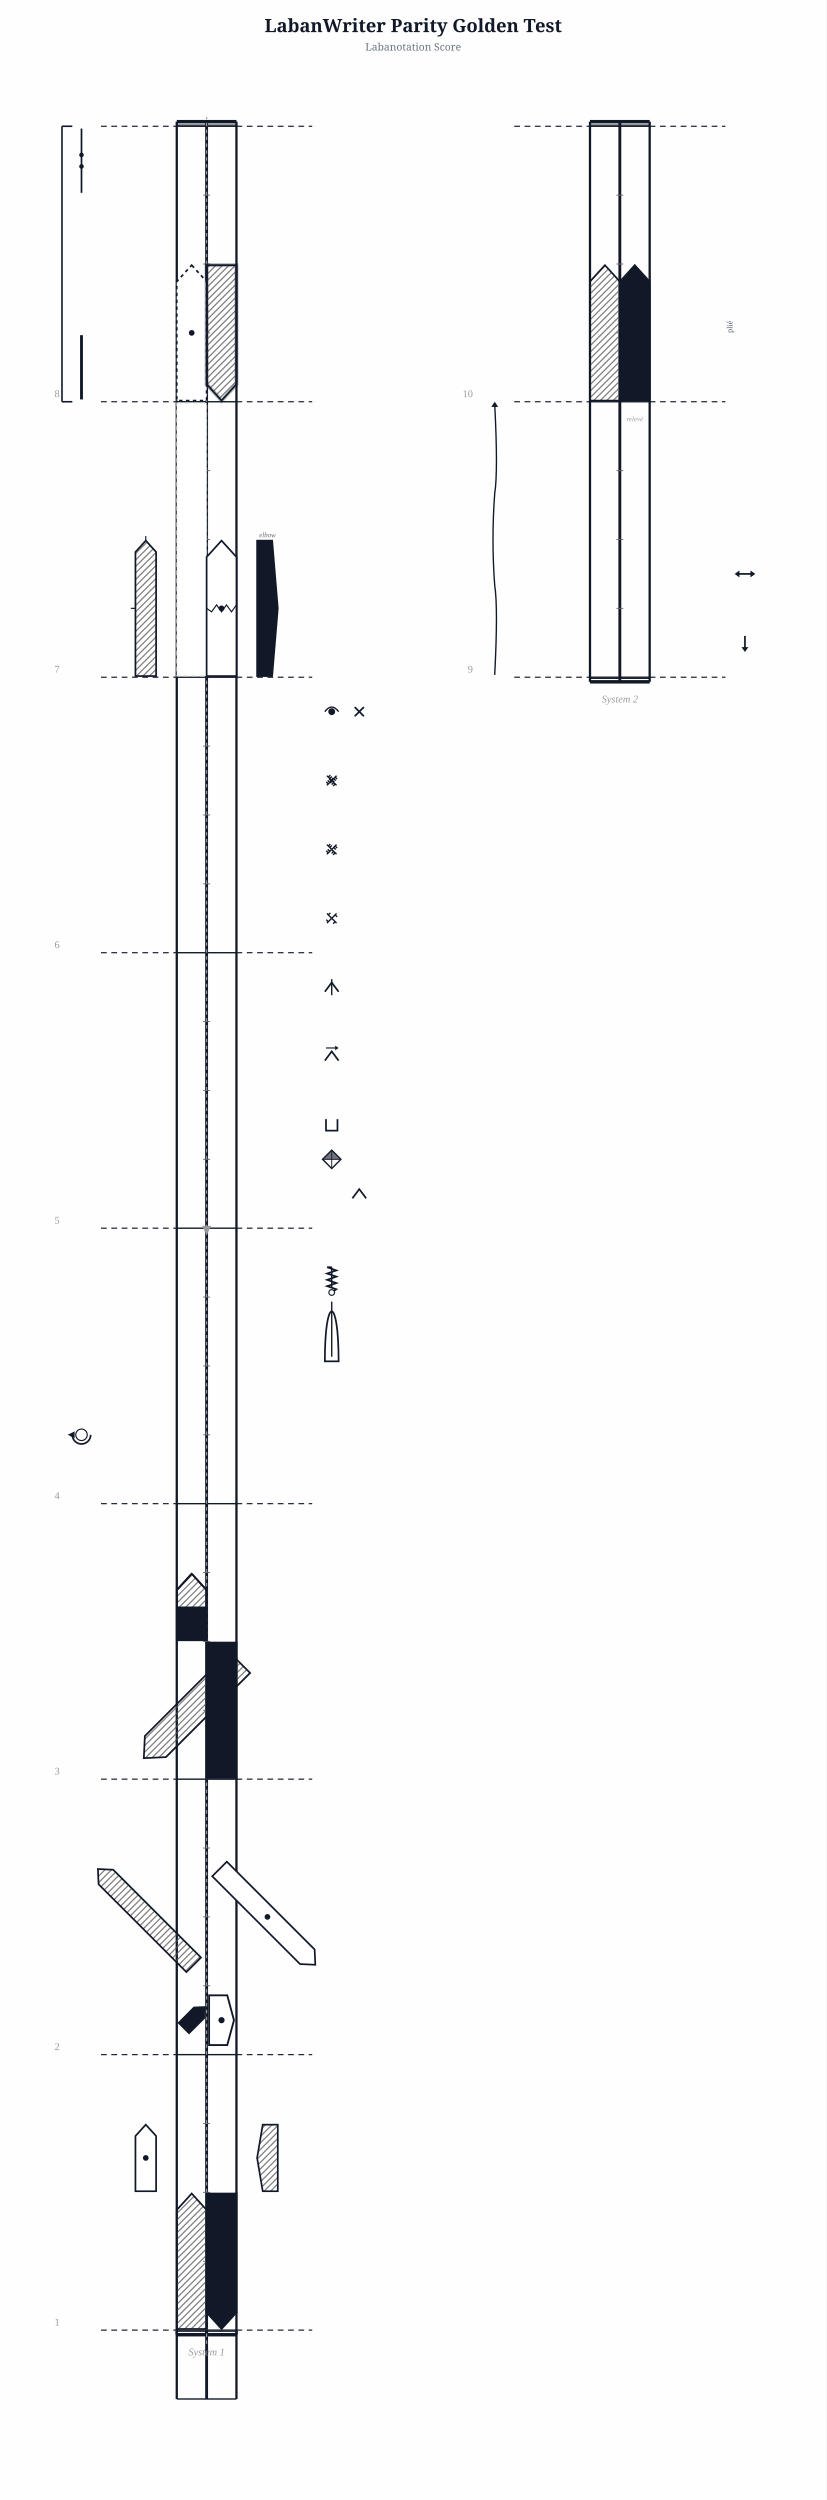
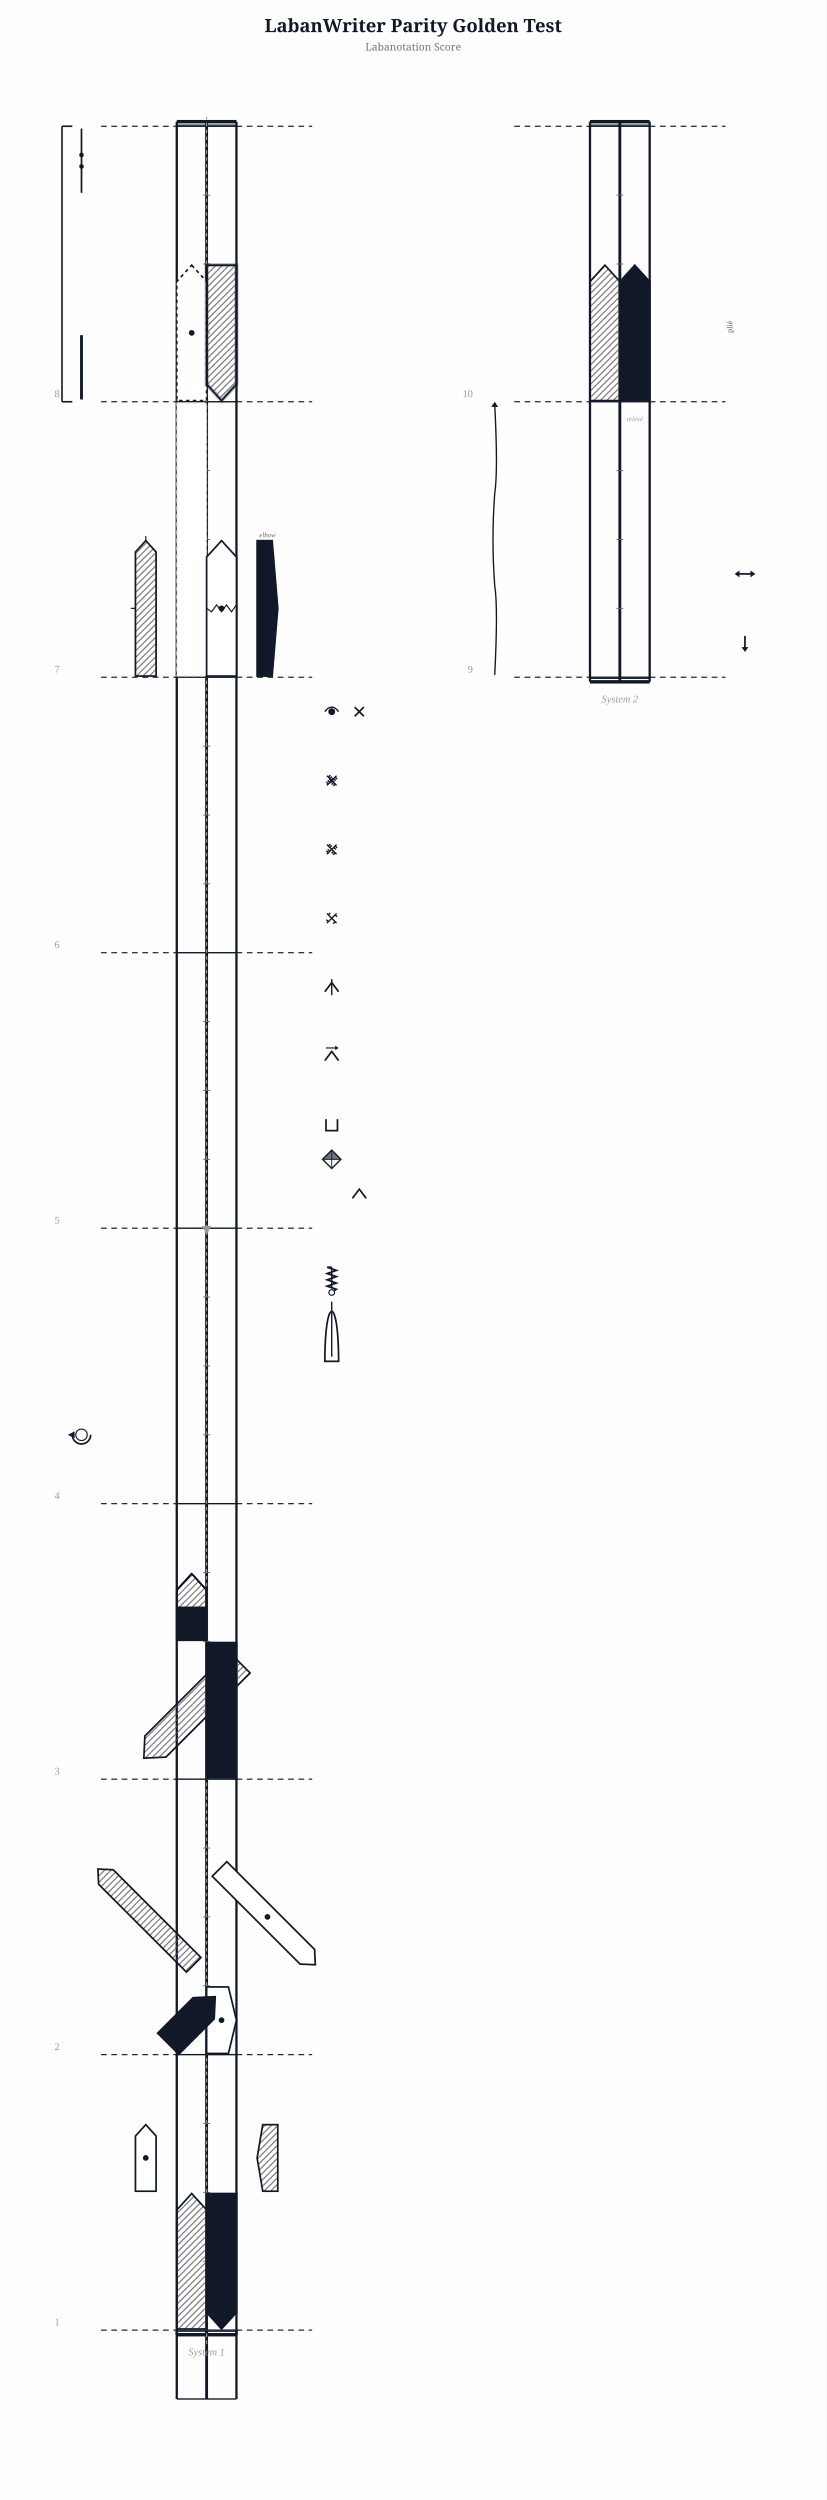
<svg xmlns="http://www.w3.org/2000/svg" width="720" height="2178" viewBox="0 0 720 2178">
  <rect x="0" y="0" width="720" height="2178" fill="#fefefe" />
  <defs>
    <pattern id="laban-hatch" patternUnits="userSpaceOnUse" width="4" height="4" patternTransform="rotate(45)">
      <line x1="0" y1="0" x2="0" y2="4" stroke="#555" stroke-width="1.5" />
    </pattern>
    <marker id="arrow" viewBox="0 0 10 10" refX="8" refY="5" markerWidth="6" markerHeight="6" orient="auto-start-reverse">
      <path d="M 0 0 L 10 5 L 0 10 Z" fill="#111827" />
    </marker>
    <symbol id="laban-dir-backward-high" viewBox="-2.0 -2.0 24.0 44.0">
      <path d="M 0.0 0.0 L 20.0 0.0 L 20.0 29.2 L 10.0 40.0 L 0.0 29.2 Z" fill="url(#laban-hatch)" stroke="#111827" stroke-width="1.5" />
    </symbol>
    <symbol id="laban-dir-backward-low" viewBox="-2.0 -2.0 24.0 44.0">
      <path d="M 0.0 0.0 L 20.0 0.0 L 20.0 29.2 L 10.0 40.0 L 0.0 29.2 Z" fill="#111827" stroke="#111827" stroke-width="1.5" />
    </symbol>
    <symbol id="laban-dir-diagonal_backward_left-middle" viewBox="-13.2 -3.2 39.3 39.3">
      <path d="M -11.2 12.9 L 2.9 -1.2 L 23.6 19.4 L 24.1 34.1 L 9.4 33.6 Z" fill="#ffffff" stroke="#111827" stroke-width="1.5" />
      <circle cx="10.0" cy="20.0" r="2.5" fill="#111827" />
    </symbol>
    <symbol id="laban-dir-diagonal_backward_right-high" viewBox="-6.1 -3.2 39.3 39.3">
      <path d="M 17.1 -1.2 L 31.2 12.9 L 10.6 33.6 L -4.1 34.1 L -3.6 19.4 Z" fill="url(#laban-hatch)" stroke="#111827" stroke-width="1.5" />
    </symbol>
    <symbol id="laban-dir-diagonal_forward_left-low" viewBox="-13.2 3.9 39.3 39.3">
      <path d="M 24.1 5.9 L 23.6 20.6 L 2.9 41.2 L -11.2 27.1 L 9.4 6.4 Z" fill="#111827" stroke="#111827" stroke-width="1.5" />
    </symbol>
    <symbol id="laban-dir-diagonal_forward_right-high" viewBox="-6.1 3.9 39.3 39.3">
      <path d="M -4.1 5.9 L 10.6 6.4 L 31.2 27.1 L 17.1 41.2 L -3.6 20.6 Z" fill="url(#laban-hatch)" stroke="#111827" stroke-width="1.5" />
    </symbol>
    <symbol id="laban-dir-forward-high" viewBox="-2.0 -2.0 24.0 44.0">
      <path d="M 10.0 0.0 L 20.0 10.8 L 20.0 40.0 L 0.0 40.0 L 0.0 10.8 Z" fill="url(#laban-hatch)" stroke="#111827" stroke-width="1.5" />
    </symbol>
    <symbol id="laban-dir-forward-low" viewBox="-2.0 -2.0 24.0 44.0">
      <path d="M 10.0 0.0 L 20.0 10.8 L 20.0 40.0 L 0.0 40.0 L 0.0 10.8 Z" fill="#111827" stroke="#111827" stroke-width="1.5" />
    </symbol>
    <symbol id="laban-dir-forward-middle" viewBox="-2.0 -2.0 24.0 44.0">
      <path d="M 10.0 0.0 L 20.0 10.8 L 20.0 40.0 L 0.0 40.0 L 0.0 10.8 Z" fill="#ffffff" stroke="#111827" stroke-width="1.5" />
      <circle cx="10.0" cy="20.0" r="2.5" fill="#111827" />
    </symbol>
    <symbol id="laban-dir-left-high" viewBox="-2.0 -2.0 24.0 44.0">
      <path d="M 20.0 0.0 L 20.0 40.0 L 5.4 40.0 L 0.0 20.0 L 5.4 0.0 Z" fill="url(#laban-hatch)" stroke="#111827" stroke-width="1.5" />
    </symbol>
    <symbol id="laban-dir-place-low" viewBox="-2.0 -2.0 24.0 44.0">
      <path d="M 0.0 0.0 L 20.0 0.0 L 20.0 40.0 L 0.0 40.0 Z" fill="#111827" stroke="#111827" stroke-width="1.5" />
    </symbol>
    <symbol id="laban-dir-right-low" viewBox="-2.0 -2.0 24.0 44.0">
      <path d="M 0.0 0.0 L 14.6 0.0 L 20.0 20.0 L 14.6 40.0 L 0.0 40.0 Z" fill="#111827" stroke="#111827" stroke-width="1.5" />
    </symbol>
    <symbol id="laban-dir-right-middle" viewBox="-2.0 -2.0 24.0 44.0">
      <path d="M 0.0 0.0 L 14.6 0.0 L 20.0 20.0 L 14.6 40.0 L 0.0 40.0 Z" fill="#ffffff" stroke="#111827" stroke-width="1.5" />
      <circle cx="10.0" cy="20.0" r="2.5" fill="#111827" />
    </symbol>
  </defs>
  <text x="360.0" y="28" text-anchor="middle" font-size="16" font-weight="700" font-family="serif" fill="#111827">LabanWriter Parity Golden Test</text>
  <text x="360.0" y="44" text-anchor="middle" font-size="9" font-family="serif" fill="#6b7280">Labanotation Score</text>
  <g class="laban-system" data-system="1" data-measures="1-8">
    <line x1="154.0" y1="106.0" x2="154.0" y2="2034.0" stroke="#111827" stroke-width="2" />
    <line x1="206.0" y1="106.0" x2="206.0" y2="2034.0" stroke="#111827" stroke-width="2" />
    <line x1="180.0" y1="106.0" x2="180.0" y2="2034.0" stroke="#111827" stroke-width="2.5" />
    <line x1="154.0" y1="2030.0" x2="206.0" y2="2030.0" stroke="#111827" stroke-width="1.2" />
    <line x1="88.0" y1="2030.0" x2="154.0" y2="2030.0" stroke="#111827" stroke-width="1" stroke-dasharray="5,4" />
    <line x1="206.0" y1="2030.0" x2="272.0" y2="2030.0" stroke="#111827" stroke-width="1" stroke-dasharray="5,4" />
    <line x1="177.0" y1="1970.0" x2="183.0" y2="1970.0" stroke="#666" stroke-width="0.8" />
    <line x1="177.0" y1="1910.0" x2="183.0" y2="1910.0" stroke="#666" stroke-width="0.8" />
    <line x1="177.0" y1="1850.0" x2="183.0" y2="1850.0" stroke="#666" stroke-width="0.8" />
    <line x1="154.0" y1="1790.0" x2="206.0" y2="1790.0" stroke="#111827" stroke-width="1.2" />
    <line x1="88.0" y1="1790.0" x2="154.0" y2="1790.0" stroke="#111827" stroke-width="1" stroke-dasharray="5,4" />
    <line x1="206.0" y1="1790.0" x2="272.0" y2="1790.0" stroke="#111827" stroke-width="1" stroke-dasharray="5,4" />
    <line x1="177.0" y1="1730.0" x2="183.0" y2="1730.0" stroke="#666" stroke-width="0.8" />
    <line x1="177.0" y1="1670.0" x2="183.0" y2="1670.0" stroke="#666" stroke-width="0.8" />
    <line x1="177.0" y1="1610.0" x2="183.0" y2="1610.0" stroke="#666" stroke-width="0.8" />
    <line x1="154.0" y1="1550.0" x2="206.0" y2="1550.0" stroke="#111827" stroke-width="1.2" />
    <line x1="88.0" y1="1550.0" x2="154.0" y2="1550.0" stroke="#111827" stroke-width="1" stroke-dasharray="5,4" />
    <line x1="206.0" y1="1550.0" x2="272.0" y2="1550.0" stroke="#111827" stroke-width="1" stroke-dasharray="5,4" />
    <line x1="177.0" y1="1490.0" x2="183.0" y2="1490.0" stroke="#666" stroke-width="0.8" />
    <line x1="177.0" y1="1430.0" x2="183.0" y2="1430.0" stroke="#666" stroke-width="0.8" />
    <line x1="177.0" y1="1370.0" x2="183.0" y2="1370.0" stroke="#666" stroke-width="0.8" />
    <line x1="154.0" y1="1310.0" x2="206.0" y2="1310.0" stroke="#111827" stroke-width="1.2" />
    <line x1="88.0" y1="1310.0" x2="154.0" y2="1310.0" stroke="#111827" stroke-width="1" stroke-dasharray="5,4" />
    <line x1="206.0" y1="1310.0" x2="272.0" y2="1310.0" stroke="#111827" stroke-width="1" stroke-dasharray="5,4" />
    <line x1="177.0" y1="1250.0" x2="183.0" y2="1250.0" stroke="#666" stroke-width="0.8" />
    <line x1="177.0" y1="1190.0" x2="183.0" y2="1190.0" stroke="#666" stroke-width="0.8" />
    <line x1="177.0" y1="1130.0" x2="183.0" y2="1130.0" stroke="#666" stroke-width="0.8" />
    <line x1="154.0" y1="1070.0" x2="206.0" y2="1070.0" stroke="#111827" stroke-width="1.2" />
    <line x1="88.0" y1="1070.0" x2="154.0" y2="1070.0" stroke="#111827" stroke-width="1" stroke-dasharray="5,4" />
    <line x1="206.0" y1="1070.0" x2="272.0" y2="1070.0" stroke="#111827" stroke-width="1" stroke-dasharray="5,4" />
    <line x1="177.0" y1="1010.0" x2="183.0" y2="1010.0" stroke="#666" stroke-width="0.8" />
    <line x1="177.0" y1="950.0" x2="183.0" y2="950.0" stroke="#666" stroke-width="0.8" />
    <line x1="177.0" y1="890.0" x2="183.0" y2="890.0" stroke="#666" stroke-width="0.8" />
    <line x1="154.0" y1="830.0" x2="206.0" y2="830.0" stroke="#111827" stroke-width="1.2" />
    <line x1="88.0" y1="830.0" x2="154.0" y2="830.0" stroke="#111827" stroke-width="1" stroke-dasharray="5,4" />
    <line x1="206.0" y1="830.0" x2="272.0" y2="830.0" stroke="#111827" stroke-width="1" stroke-dasharray="5,4" />
    <line x1="177.0" y1="770.0" x2="183.0" y2="770.0" stroke="#666" stroke-width="0.8" />
    <line x1="177.0" y1="710.0" x2="183.0" y2="710.0" stroke="#666" stroke-width="0.8" />
    <line x1="177.0" y1="650.0" x2="183.0" y2="650.0" stroke="#666" stroke-width="0.8" />
    <line x1="154.0" y1="590.0" x2="206.0" y2="590.0" stroke="#111827" stroke-width="1.2" />
    <line x1="88.0" y1="590.0" x2="154.0" y2="590.0" stroke="#111827" stroke-width="1" stroke-dasharray="5,4" />
    <line x1="206.0" y1="590.0" x2="272.0" y2="590.0" stroke="#111827" stroke-width="1" stroke-dasharray="5,4" />
    <line x1="177.0" y1="530.0" x2="183.0" y2="530.0" stroke="#666" stroke-width="0.8" />
    <line x1="177.0" y1="470.0" x2="183.0" y2="470.0" stroke="#666" stroke-width="0.8" />
    <line x1="177.0" y1="410.0" x2="183.0" y2="410.0" stroke="#666" stroke-width="0.8" />
    <line x1="154.0" y1="350.0" x2="206.0" y2="350.0" stroke="#111827" stroke-width="1.2" />
    <line x1="88.0" y1="350.0" x2="154.0" y2="350.0" stroke="#111827" stroke-width="1" stroke-dasharray="5,4" />
    <line x1="206.0" y1="350.0" x2="272.0" y2="350.0" stroke="#111827" stroke-width="1" stroke-dasharray="5,4" />
    <line x1="154.0" y1="110.0" x2="206.0" y2="110.0" stroke="#111827" stroke-width="1.2" />
    <line x1="88.0" y1="110.0" x2="154.0" y2="110.0" stroke="#111827" stroke-width="1" stroke-dasharray="5,4" />
    <line x1="206.0" y1="110.0" x2="272.0" y2="110.0" stroke="#111827" stroke-width="1" stroke-dasharray="5,4" />
    <line x1="177.0" y1="290.0" x2="183.0" y2="290.0" stroke="#666" stroke-width="0.8" />
    <line x1="177.0" y1="230.0" x2="183.0" y2="230.0" stroke="#666" stroke-width="0.8" />
    <line x1="177.0" y1="170.0" x2="183.0" y2="170.0" stroke="#666" stroke-width="0.8" />
    <line x1="154.0" y1="2034.0" x2="206.0" y2="2034.0" stroke="#111827" stroke-width="3" />
    <line x1="154.0" y1="2031.0" x2="206.0" y2="2031.0" stroke="#111827" stroke-width="1" />
    <line x1="154.0" y1="109.0" x2="206.0" y2="109.0" stroke="#111827" stroke-width="1" />
    <line x1="154.0" y1="106.0" x2="206.0" y2="106.0" stroke="#111827" stroke-width="3" />
    <g class="laban-starting-position">
      <line x1="154.0" y1="2030.0" x2="154.0" y2="2090.0" stroke="#111827" stroke-width="2" />
      <line x1="180.0" y1="2030.0" x2="180.0" y2="2090.0" stroke="#111827" stroke-width="2.5" />
      <line x1="206.0" y1="2030.0" x2="206.0" y2="2090.0" stroke="#111827" stroke-width="2" />
      <line x1="154.0" y1="2090.0" x2="206.0" y2="2090.0" stroke="#111827" stroke-width="1.2" />
    </g>
    <text x="52.0" y="2026.0" text-anchor="end" font-size="9" fill="#999">1</text>
    <text x="52.0" y="1786.0" text-anchor="end" font-size="9" fill="#999">2</text>
    <text x="52.0" y="1546.0" text-anchor="end" font-size="9" fill="#999">3</text>
    <text x="52.0" y="1306.0" text-anchor="end" font-size="9" fill="#999">4</text>
    <text x="52.0" y="1066.0" text-anchor="end" font-size="9" fill="#999">5</text>
    <text x="52.0" y="826.0" text-anchor="end" font-size="9" fill="#999">6</text>
    <text x="52.0" y="586.0" text-anchor="end" font-size="9" fill="#999">7</text>
    <text x="52.0" y="346.0" text-anchor="end" font-size="9" fill="#999">8</text>
    <text x="180.0" y="2052.0" text-anchor="middle" font-size="9" font-style="italic" fill="#999">System 1</text>
  </g>
  <line x1="180.0" y1="2042.0" x2="180.0" y2="102.0" stroke="#999" stroke-width="1" stroke-dasharray="3,3" />
  <polygon points="176.0,1068.0 184.0,1068.0 180.0,1076.0" fill="#999" />
  <g class="laban-system" data-system="2" data-measures="9-10">
    <line x1="514.0" y1="106.0" x2="514.0" y2="594.0" stroke="#111827" stroke-width="2" />
    <line x1="566.0" y1="106.0" x2="566.0" y2="594.0" stroke="#111827" stroke-width="2" />
    <line x1="540.0" y1="106.0" x2="540.0" y2="594.0" stroke="#111827" stroke-width="2.5" />
    <line x1="514.0" y1="590.0" x2="566.0" y2="590.0" stroke="#111827" stroke-width="1.2" />
    <line x1="448.0" y1="590.0" x2="514.0" y2="590.0" stroke="#111827" stroke-width="1" stroke-dasharray="5,4" />
    <line x1="566.0" y1="590.0" x2="632.0" y2="590.0" stroke="#111827" stroke-width="1" stroke-dasharray="5,4" />
    <line x1="537.0" y1="530.0" x2="543.0" y2="530.0" stroke="#666" stroke-width="0.8" />
    <line x1="537.0" y1="470.0" x2="543.0" y2="470.0" stroke="#666" stroke-width="0.8" />
    <line x1="537.0" y1="410.0" x2="543.0" y2="410.0" stroke="#666" stroke-width="0.8" />
    <line x1="514.0" y1="350.0" x2="566.0" y2="350.0" stroke="#111827" stroke-width="1.2" />
    <line x1="448.0" y1="350.0" x2="514.0" y2="350.0" stroke="#111827" stroke-width="1" stroke-dasharray="5,4" />
    <line x1="566.0" y1="350.0" x2="632.0" y2="350.0" stroke="#111827" stroke-width="1" stroke-dasharray="5,4" />
    <line x1="514.0" y1="110.0" x2="566.0" y2="110.0" stroke="#111827" stroke-width="1.2" />
    <line x1="448.0" y1="110.0" x2="514.0" y2="110.0" stroke="#111827" stroke-width="1" stroke-dasharray="5,4" />
    <line x1="566.0" y1="110.0" x2="632.0" y2="110.0" stroke="#111827" stroke-width="1" stroke-dasharray="5,4" />
    <line x1="537.0" y1="290.0" x2="543.0" y2="290.0" stroke="#666" stroke-width="0.8" />
    <line x1="537.0" y1="230.0" x2="543.0" y2="230.0" stroke="#666" stroke-width="0.8" />
    <line x1="537.0" y1="170.0" x2="543.0" y2="170.0" stroke="#666" stroke-width="0.8" />
    <line x1="514.0" y1="594.0" x2="566.0" y2="594.0" stroke="#111827" stroke-width="3" />
    <line x1="514.0" y1="591.0" x2="566.0" y2="591.0" stroke="#111827" stroke-width="1" />
    <line x1="514.0" y1="109.0" x2="566.0" y2="109.0" stroke="#111827" stroke-width="1" />
    <line x1="514.0" y1="106.0" x2="566.0" y2="106.0" stroke="#111827" stroke-width="3" />
    <text x="412.0" y="586.0" text-anchor="end" font-size="9" fill="#999">9</text>
    <text x="412.0" y="346.0" text-anchor="end" font-size="9" fill="#999">10</text>
    <text x="540.0" y="612.0" text-anchor="middle" font-size="9" font-style="italic" fill="#999">System 2</text>
  </g>
  <g class="laban-symbol" data-symbol-id="support.step.forward" data-direction="forward" data-level="high">
    <path d="M 167.0 1911.0 L 180.0 1925.3 L 180.0 2029.0 L 154.0 2029.0 L 154.0 1925.3 Z" fill="url(#laban-hatch)" stroke="#111827" stroke-width="1.5" />
  </g>
  <g class="laban-symbol" data-symbol-id="support.step.forward" data-direction="backward" data-level="low">
    <path d="M 180.0 1911.0 L 206.0 1911.0 L 206.0 2014.7 L 193.0 2029.0 L 180.0 2014.7 Z" fill="#111827" stroke="#111827" stroke-width="1.5" />
  </g>
  <g class="laban-symbol" data-symbol-id="direction.forward" data-direction="forward" data-level="middle">
    <path d="M 127.0 1851.0 L 136.0 1860.9 L 136.0 1909.0 L 118.0 1909.0 L 118.0 1860.9 Z" fill="#ffffff" stroke="#111827" stroke-width="1.5" />
    <circle cx="127.0" cy="1880.0" r="2.5" fill="#111827" />
  </g>
  <g class="laban-symbol" data-symbol-id="direction.left" data-direction="left" data-level="high">
    <path d="M 242.0 1851.0 L 242.0 1909.0 L 228.9 1909.0 L 224.0 1880.0 L 228.9 1851.0 Z" fill="url(#laban-hatch)" stroke="#111827" stroke-width="1.5" />
  </g>
  <g class="laban-symbol" data-symbol-id="support.step.forward" data-direction="right" data-level="middle">
-     <use href="#laban-dir-right-middle" x="180.0" y="1731.0" width="26.0" height="58.0" />
+     <path d="M 180.0 1731.0 L 199.0 1731.0 L 206.0 1760.0 L 199.0 1789.0 L 180.0 1789.0 Z" fill="#ffffff" stroke="#111827" stroke-width="1.5" />
+     <circle cx="193.0" cy="1760.0" r="2.5" fill="#111827" />
  </g>
  <g class="laban-symbol" data-symbol-id="support.step.forward" data-direction="diagonal_forward_left" data-level="low">
-     <use href="#laban-dir-diagonal_forward_left-low" x="154.0" y="1731.0" width="26.0" height="58.0" />
+     <path d="M 187.5 1739.5 L 186.6 1758.8 L 155.7 1789.7 L 137.3 1771.3 L 168.2 1740.4 Z" fill="#111827" stroke="#111827" stroke-width="1.5" />
  </g>
  <g class="laban-symbol" data-symbol-id="direction.forward" data-direction="diagonal_forward_right" data-level="high">
    <path d="M 85.3 1628.3 L 98.6 1628.9 L 175.1 1705.4 L 162.4 1718.1 L 85.9 1641.6 Z" fill="url(#laban-hatch)" stroke="#111827" stroke-width="1.5" />
  </g>
  <g class="laban-symbol" data-symbol-id="direction.forward" data-direction="diagonal_backward_left" data-level="middle">
    <path d="M 184.9 1634.6 L 197.6 1621.9 L 274.1 1698.4 L 274.7 1711.7 L 261.4 1711.1 Z" fill="#ffffff" stroke="#111827" stroke-width="1.5" />
    <circle cx="233.0" cy="1670.0" r="2.5" fill="#111827" />
  </g>
  <g class="laban-symbol" data-symbol-id="support.step.forward" data-direction="diagonal_backward_right" data-level="high">
    <path d="M 199.5 1439.1 L 217.9 1457.5 L 144.6 1530.8 L 125.3 1531.7 L 126.2 1512.4 Z" fill="url(#laban-hatch)" stroke="#111827" stroke-width="1.5" />
  </g>
  <g class="laban-symbol" data-symbol-id="support.step.forward" data-direction="place" data-level="low">
    <path d="M 180.0 1431.0 L 206.0 1431.0 L 206.0 1549.0 L 180.0 1549.0 Z" fill="#111827" stroke="#111827" stroke-width="1.5" />
  </g>
  <g class="laban-symbol" data-symbol-id="support.step.forward" data-direction="forward" data-level="middle">
    <defs>
      <clipPath id="upper-clip-0">
        <rect x="154.0" y="1371.0" width="26.0" height="29.0" />
      </clipPath>
      <clipPath id="lower-clip-0">
        <rect x="154.0" y="1400.0" width="26.0" height="29.0" />
      </clipPath>
    </defs>
    <path d="M 167.0 1371.0 L 180.0 1385.3 L 180.0 1429.0 L 154.0 1429.0 L 154.0 1385.3 Z" clip-path="url(#upper-clip-0)" fill="url(#laban-hatch)" stroke="#111827" stroke-width="1.5" />
    <path d="M 167.0 1371.0 L 180.0 1385.3 L 180.0 1429.0 L 154.0 1429.0 L 154.0 1385.3 Z" clip-path="url(#lower-clip-0)" fill="#111827" stroke="#111827" stroke-width="1.5" />
    <line x1="154.0" y1="1400.0" x2="180.0" y2="1400.0" stroke="#111827" stroke-width="0.8" />
    <path d="M 167.0 1371.0 L 180.0 1385.3 L 180.0 1429.0 L 154.0 1429.0 L 154.0 1385.3 Z" fill="none" stroke="#111827" stroke-width="1.5" />
  </g>
  <g class="laban-symbol whitespace" data-symbol-id="support.step.forward">
    <rect x="154" y="351.0" width="26" height="238.0" fill="white" stroke="#ccc" stroke-width="0.8" stroke-dasharray="4,3" />
  </g>
  <g class="laban-symbol" data-symbol-id="support.step.forward" data-direction="forward" data-level="middle">
    <path d="M 193.0 471.0 L 206.0 485.3 L 206.0 589.0 L 180.0 589.0 L 180.0 485.3 Z" fill="#ffffff" stroke="#111827" stroke-width="1.5" />
    <circle cx="193.0" cy="530.0" r="2.5" fill="#111827" />
    <polyline points="180.0,530.0 184.3,533.0 188.7,527.0 193.0,533.0 197.3,527.0 201.7,533.0 206.0,527.0" fill="none" stroke="#111827" stroke-width="1" />
  </g>
  <g class="laban-symbol" data-symbol-id="direction.forward" data-direction="forward" data-level="high">
    <path d="M 127.0 471.0 L 136.0 480.9 L 136.0 589.0 L 118.0 589.0 L 118.0 480.9 Z" fill="url(#laban-hatch)" stroke="#111827" stroke-width="1.5" />
    <line x1="127.0" y1="471.0" x2="127.0" y2="467.0" stroke="#111827" stroke-width="1" />
    <line x1="118.0" y1="530.0" x2="114.0" y2="530.0" stroke="#111827" stroke-width="1" />
  </g>
  <g class="laban-symbol" data-symbol-id="direction.forward" data-direction="right" data-level="low">
    <path d="M 224.0 471.0 L 237.1 471.0 L 242.0 530.0 L 237.1 589.0 L 224.0 589.0 Z" fill="#111827" stroke="#111827" stroke-width="1.5" />
    <text x="233.0" y="468.0" text-anchor="middle" font-size="6" font-style="italic" fill="#666">elbow</text>
    <circle cx="230.5" cy="530.0" r="1.5" fill="#111827" />
    <circle cx="235.5" cy="530.0" r="1.5" fill="#111827" />
  </g>
  <g class="laban-symbol" data-symbol-id="support.step.forward" data-direction="forward" data-level="middle">
    <path d="M 167.0 231.0 L 180.0 245.3 L 180.0 349.0 L 154.0 349.0 L 154.0 245.3 Z" fill="#ffffff" stroke="#111827" stroke-width="1.5" stroke-dasharray="3,3" />
    <circle cx="167.0" cy="290.0" r="2.5" fill="#111827" />
  </g>
  <g class="laban-symbol" data-symbol-id="support.step.forward" data-direction="backward" data-level="high">
    <path d="M 180.0 231.0 L 206.0 231.0 L 206.0 334.7 L 193.0 349.0 L 180.0 334.7 Z" fill="url(#laban-hatch)" stroke="#111827" stroke-width="1.5" />
    <path d="M 180.0 231.0 L 206.0 231.0 L 206.0 334.7 L 193.0 349.0 L 180.0 334.7 Z" fill="none" stroke="#111827" stroke-width="3.5" opacity="0.3" />
  </g>
  <g class="laban-symbol" data-symbol-id="support.step.forward" data-direction="forward" data-level="high">
    <path d="M 527.0 231.0 L 540.0 245.3 L 540.0 349.0 L 514.0 349.0 L 514.0 245.3 Z" fill="url(#laban-hatch)" stroke="#111827" stroke-width="1.5" />
    <text class="laban-caption" x="638.0" y="290.0" text-anchor="start" font-size="7" fill="#475569" transform="rotate(-90, 638.0, 290.0)">plié</text>
  </g>
  <g class="laban-symbol" data-symbol-id="support.step.forward" data-direction="forward" data-level="low">
    <path d="M 553.0 231.0 L 566.0 245.3 L 566.0 349.0 L 540.0 349.0 L 540.0 245.3 Z" fill="#111827" stroke="#111827" stroke-width="1.5" />
    <text x="553.0" y="367.0" text-anchor="middle" font-size="6" font-style="italic" fill="#999">relevé</text>
  </g>
  <g class="laban-annotation turn" data-level="middle" data-turn-subtype="right" data-symbol-id="turn.right" transform="rotate(180, 71.0, 1250.0)">
    <circle cx="71.0" cy="1250.0" r="5.0" fill="#ffffff" stroke="#111827" stroke-width="1" />
    <path d="M 63.0 1250.0 A 8.0 8.0 0 1 1 79.0 1250.0" fill="none" stroke="#111827" stroke-width="1.5" />
    <polygon points="83.0,1250.0 77.0,1247.0 77.0,1253.0" fill="#111827" />
  </g>
  <g class="laban-annotation jump" data-level="middle" data-symbol-id="jump.basic">
    <path d="M 283.0 1186.0 C 283.0 1128.0 295.0 1128.0 295.0 1186.0 Z" fill="#ffffff" stroke="#111827" stroke-width="1.5" />
    <line x1="289.0" y1="1134.0" x2="289.0" y2="1182.0" stroke="#111827" stroke-width="1.2" />
  </g>
  <g class="laban-annotation jump" data-level="middle" data-symbol-id="jump.basic">
    <path d="M 289.0 1126.0 L 293.0 1123.2 L 285.0 1120.5 L 293.0 1117.8 L 285.0 1115.0 L 293.0 1112.2 L 285.0 1109.5 L 293.0 1106.8 L 285.0 1104.0 L 289.0 1104.0" fill="none" stroke="#111827" stroke-width="1.5" />
    <circle cx="289.0" cy="1126.0" r="2.5" fill="#ffffff" stroke="#111827" stroke-width="1" />
    <line x1="289.0" y1="1104.0" x2="289.0" y2="1122.0" stroke="#111827" stroke-width="1.2" />
  </g>
  <g class="laban-annotation effort" data-symbol-id="effort.weight.strong">
    <path d="M 289.0 1002.0 L 297.0 1010.0 L 289.0 1018.0 L 281.0 1010.0 Z" fill="none" stroke="#111827" stroke-width="1.2" />
    <line x1="289.0" y1="1002.0" x2="289.0" y2="1018.0" stroke="#111827" stroke-width="0.8" />
    <line x1="281.0" y1="1010.0" x2="297.0" y2="1010.0" stroke="#111827" stroke-width="0.8" />
    <path d="M 289.0 1002.0 L 281.0 1010.0 L 289.0 1010.0 Z" fill="#111827" opacity="0.6" />
    <path d="M 289.0 1002.0 L 297.0 1010.0 L 289.0 1010.0 Z" fill="#111827" opacity="0.6" />
  </g>
  <g class="laban-annotation contact" data-symbol-id="contact.touch">
    <path d="M 307.0 1044.0 L 313.0 1036.0 L 319.0 1044.0" fill="none" stroke="#111827" stroke-width="1.5" stroke-linejoin="miter" />
  </g>
  <g class="laban-annotation contact" data-symbol-id="contact.grasp">
    <path d="M 284.0 975.0 L 284.0 985.0 L 294.0 985.0 L 294.0 975.0" fill="none" stroke="#111827" stroke-width="1.5" stroke-linejoin="miter" />
  </g>
  <g class="laban-annotation contact" data-symbol-id="contact.slide">
    <path d="M 283.0 924.0 L 289.0 916.0 L 295.0 924.0" fill="none" stroke="#111827" stroke-width="1.5" stroke-linejoin="miter" />
    <line x1="284.0" y1="913.0" x2="293.0" y2="913.0" stroke="#111827" stroke-width="1" />
    <polygon points="295.0,913.0 292.0,911.0 292.0,915.0" fill="#111827" />
  </g>
  <g class="laban-annotation contact" data-symbol-id="contact.strike">
    <path d="M 283.0 864.0 L 289.0 856.0 L 295.0 864.0" fill="none" stroke="#111827" stroke-width="1.5" stroke-linejoin="miter" />
    <line x1="289.0" y1="853.0" x2="289.0" y2="867.0" stroke="#111827" stroke-width="1.2" />
  </g>
  <g class="laban-annotation flexion" data-symbol-id="flexion.knee.90">
    <line x1="289.0" y1="800.0" x2="293.2" y2="795.8" stroke="#111827" stroke-width="1.2" />
    <line x1="292.0" y1="797.0" x2="293.7" y2="798.8" stroke="#111827" stroke-width="1.2" />
    <line x1="289.0" y1="800.0" x2="293.2" y2="804.2" stroke="#111827" stroke-width="1.2" />
    <line x1="292.0" y1="803.0" x2="290.2" y2="804.7" stroke="#111827" stroke-width="1.2" />
    <line x1="289.0" y1="800.0" x2="284.8" y2="804.2" stroke="#111827" stroke-width="1.2" />
    <line x1="286.0" y1="803.0" x2="284.3" y2="801.2" stroke="#111827" stroke-width="1.2" />
    <line x1="289.0" y1="800.0" x2="284.8" y2="795.8" stroke="#111827" stroke-width="1.2" />
    <line x1="286.0" y1="797.0" x2="287.8" y2="795.3" stroke="#111827" stroke-width="1.2" />
  </g>
  <g class="laban-annotation flexion" data-symbol-id="flexion.knee.90">
    <line x1="289.0" y1="740.0" x2="293.2" y2="735.8" stroke="#111827" stroke-width="1.2" />
    <line x1="292.0" y1="737.0" x2="293.7" y2="738.8" stroke="#111827" stroke-width="1.2" />
    <line x1="290.7" y1="738.3" x2="292.5" y2="740.1" stroke="#111827" stroke-width="1.2" />
    <line x1="289.0" y1="740.0" x2="293.2" y2="744.2" stroke="#111827" stroke-width="1.2" />
    <line x1="292.0" y1="743.0" x2="290.2" y2="744.7" stroke="#111827" stroke-width="1.2" />
    <line x1="290.7" y1="741.7" x2="288.9" y2="743.5" stroke="#111827" stroke-width="1.2" />
    <line x1="289.0" y1="740.0" x2="284.8" y2="744.2" stroke="#111827" stroke-width="1.2" />
    <line x1="286.0" y1="743.0" x2="284.3" y2="741.2" stroke="#111827" stroke-width="1.2" />
    <line x1="287.3" y1="741.7" x2="285.5" y2="739.9" stroke="#111827" stroke-width="1.2" />
    <line x1="289.0" y1="740.0" x2="284.8" y2="735.8" stroke="#111827" stroke-width="1.2" />
    <line x1="286.0" y1="737.0" x2="287.8" y2="735.3" stroke="#111827" stroke-width="1.2" />
    <line x1="287.3" y1="738.3" x2="289.1" y2="736.5" stroke="#111827" stroke-width="1.2" />
  </g>
  <g class="laban-annotation flexion" data-symbol-id="flexion.hip.90">
    <line x1="289.0" y1="680.0" x2="293.2" y2="675.8" stroke="#111827" stroke-width="1.2" />
    <line x1="292.0" y1="677.0" x2="293.7" y2="678.8" stroke="#111827" stroke-width="1.2" />
    <line x1="290.7" y1="678.3" x2="292.5" y2="680.1" stroke="#111827" stroke-width="1.2" />
    <line x1="289.4" y1="679.6" x2="291.2" y2="681.3" stroke="#111827" stroke-width="1.2" />
    <line x1="289.0" y1="680.0" x2="293.2" y2="684.2" stroke="#111827" stroke-width="1.2" />
    <line x1="292.0" y1="683.0" x2="290.2" y2="684.7" stroke="#111827" stroke-width="1.2" />
    <line x1="290.7" y1="681.7" x2="288.9" y2="683.5" stroke="#111827" stroke-width="1.2" />
    <line x1="289.4" y1="680.4" x2="287.7" y2="682.2" stroke="#111827" stroke-width="1.2" />
    <line x1="289.0" y1="680.0" x2="284.8" y2="684.2" stroke="#111827" stroke-width="1.2" />
    <line x1="286.0" y1="683.0" x2="284.3" y2="681.2" stroke="#111827" stroke-width="1.2" />
    <line x1="287.3" y1="681.7" x2="285.5" y2="679.9" stroke="#111827" stroke-width="1.2" />
    <line x1="288.6" y1="680.4" x2="286.8" y2="678.7" stroke="#111827" stroke-width="1.2" />
    <line x1="289.0" y1="680.0" x2="284.8" y2="675.8" stroke="#111827" stroke-width="1.2" />
    <line x1="286.0" y1="677.0" x2="287.8" y2="675.3" stroke="#111827" stroke-width="1.2" />
    <line x1="287.3" y1="678.3" x2="289.1" y2="676.5" stroke="#111827" stroke-width="1.2" />
    <line x1="288.6" y1="679.6" x2="290.3" y2="677.8" stroke="#111827" stroke-width="1.2" />
  </g>
  <g class="laban-annotation retention" data-symbol-id="retention.hold.arm">
    <circle cx="289.0" cy="620.0" r="3" fill="#111827" />
    <path d="M 283.0 620.0 Q 289.0 612.0 295.0 620.0" fill="none" stroke="#111827" stroke-width="1.2" />
  </g>
  <g class="laban-annotation retention" data-symbol-id="retention.hold.arm">
    <line x1="309.0" y1="616.0" x2="317.0" y2="624.0" stroke="#111827" stroke-width="1.5" />
    <line x1="317.0" y1="616.0" x2="309.0" y2="624.0" stroke="#111827" stroke-width="1.5" />
  </g>
  <g class="laban-annotation repeat" data-symbol-id="repeat.start">
    <line x1="71.0" y1="292.0" x2="71.0" y2="348.0" stroke="#111827" stroke-width="2.5" />
  </g>
  <g class="laban-annotation repeat" data-symbol-id="repeat.end">
    <line x1="71.0" y1="112.0" x2="71.0" y2="168.0" stroke="#111827" stroke-width="1.5" />
    <circle cx="71.0" cy="135.0" r="2" fill="#111827" />
    <circle cx="71.0" cy="145.0" r="2" fill="#111827" />
  </g>
  <g class="laban-annotation sequential" data-symbol-id="sequential.successive" data-sequential-kind="successive">
    <path d="M 431.0 588.0 Q 434.0 529.0 431.0 510.1 Q 428.0 470.0 431.0 429.9 Q 434.0 411.0 431.0 352.0" fill="none" stroke="#111827" stroke-width="1.2" />
    <polygon points="431.0,350.0 434.0,354.5 428.0,354.5" fill="#111827" />
  </g>
  <g class="laban-annotation shape" data-symbol-id="shape.pin" data-shape-pole="">
    <line x1="649.0" y1="554.0" x2="649.0" y2="565.0" stroke="#111827" stroke-width="1.5" />
    <polygon points="649.0,568.0 646.0,563.8 652.0,563.8" fill="#111827" />
  </g>
  <g class="laban-annotation shape" data-symbol-id="shape.wall" data-shape-pole="">
    <line x1="642.0" y1="500.0" x2="656.0" y2="500.0" stroke="#111827" stroke-width="1.5" />
    <polygon points="640.0,500.0 644.2,497.0 644.2,503.0" fill="#111827" />
    <polygon points="658.0,500.0 653.8,503.0 653.8,497.0" fill="#111827" />
  </g>
  <line x1="71.0" y1="230.0" x2="71.0" y2="230.0" stroke="#111827" stroke-width="1.5" />
  <path class="repeat-span" d="M 54.0 350.0 L 54.0 110.0 M 54.0 350.0 L 63.0 350.0 M 54.0 110.0 L 63.0 110.0" fill="none" stroke="#111827" stroke-width="1.4" />
</svg>
